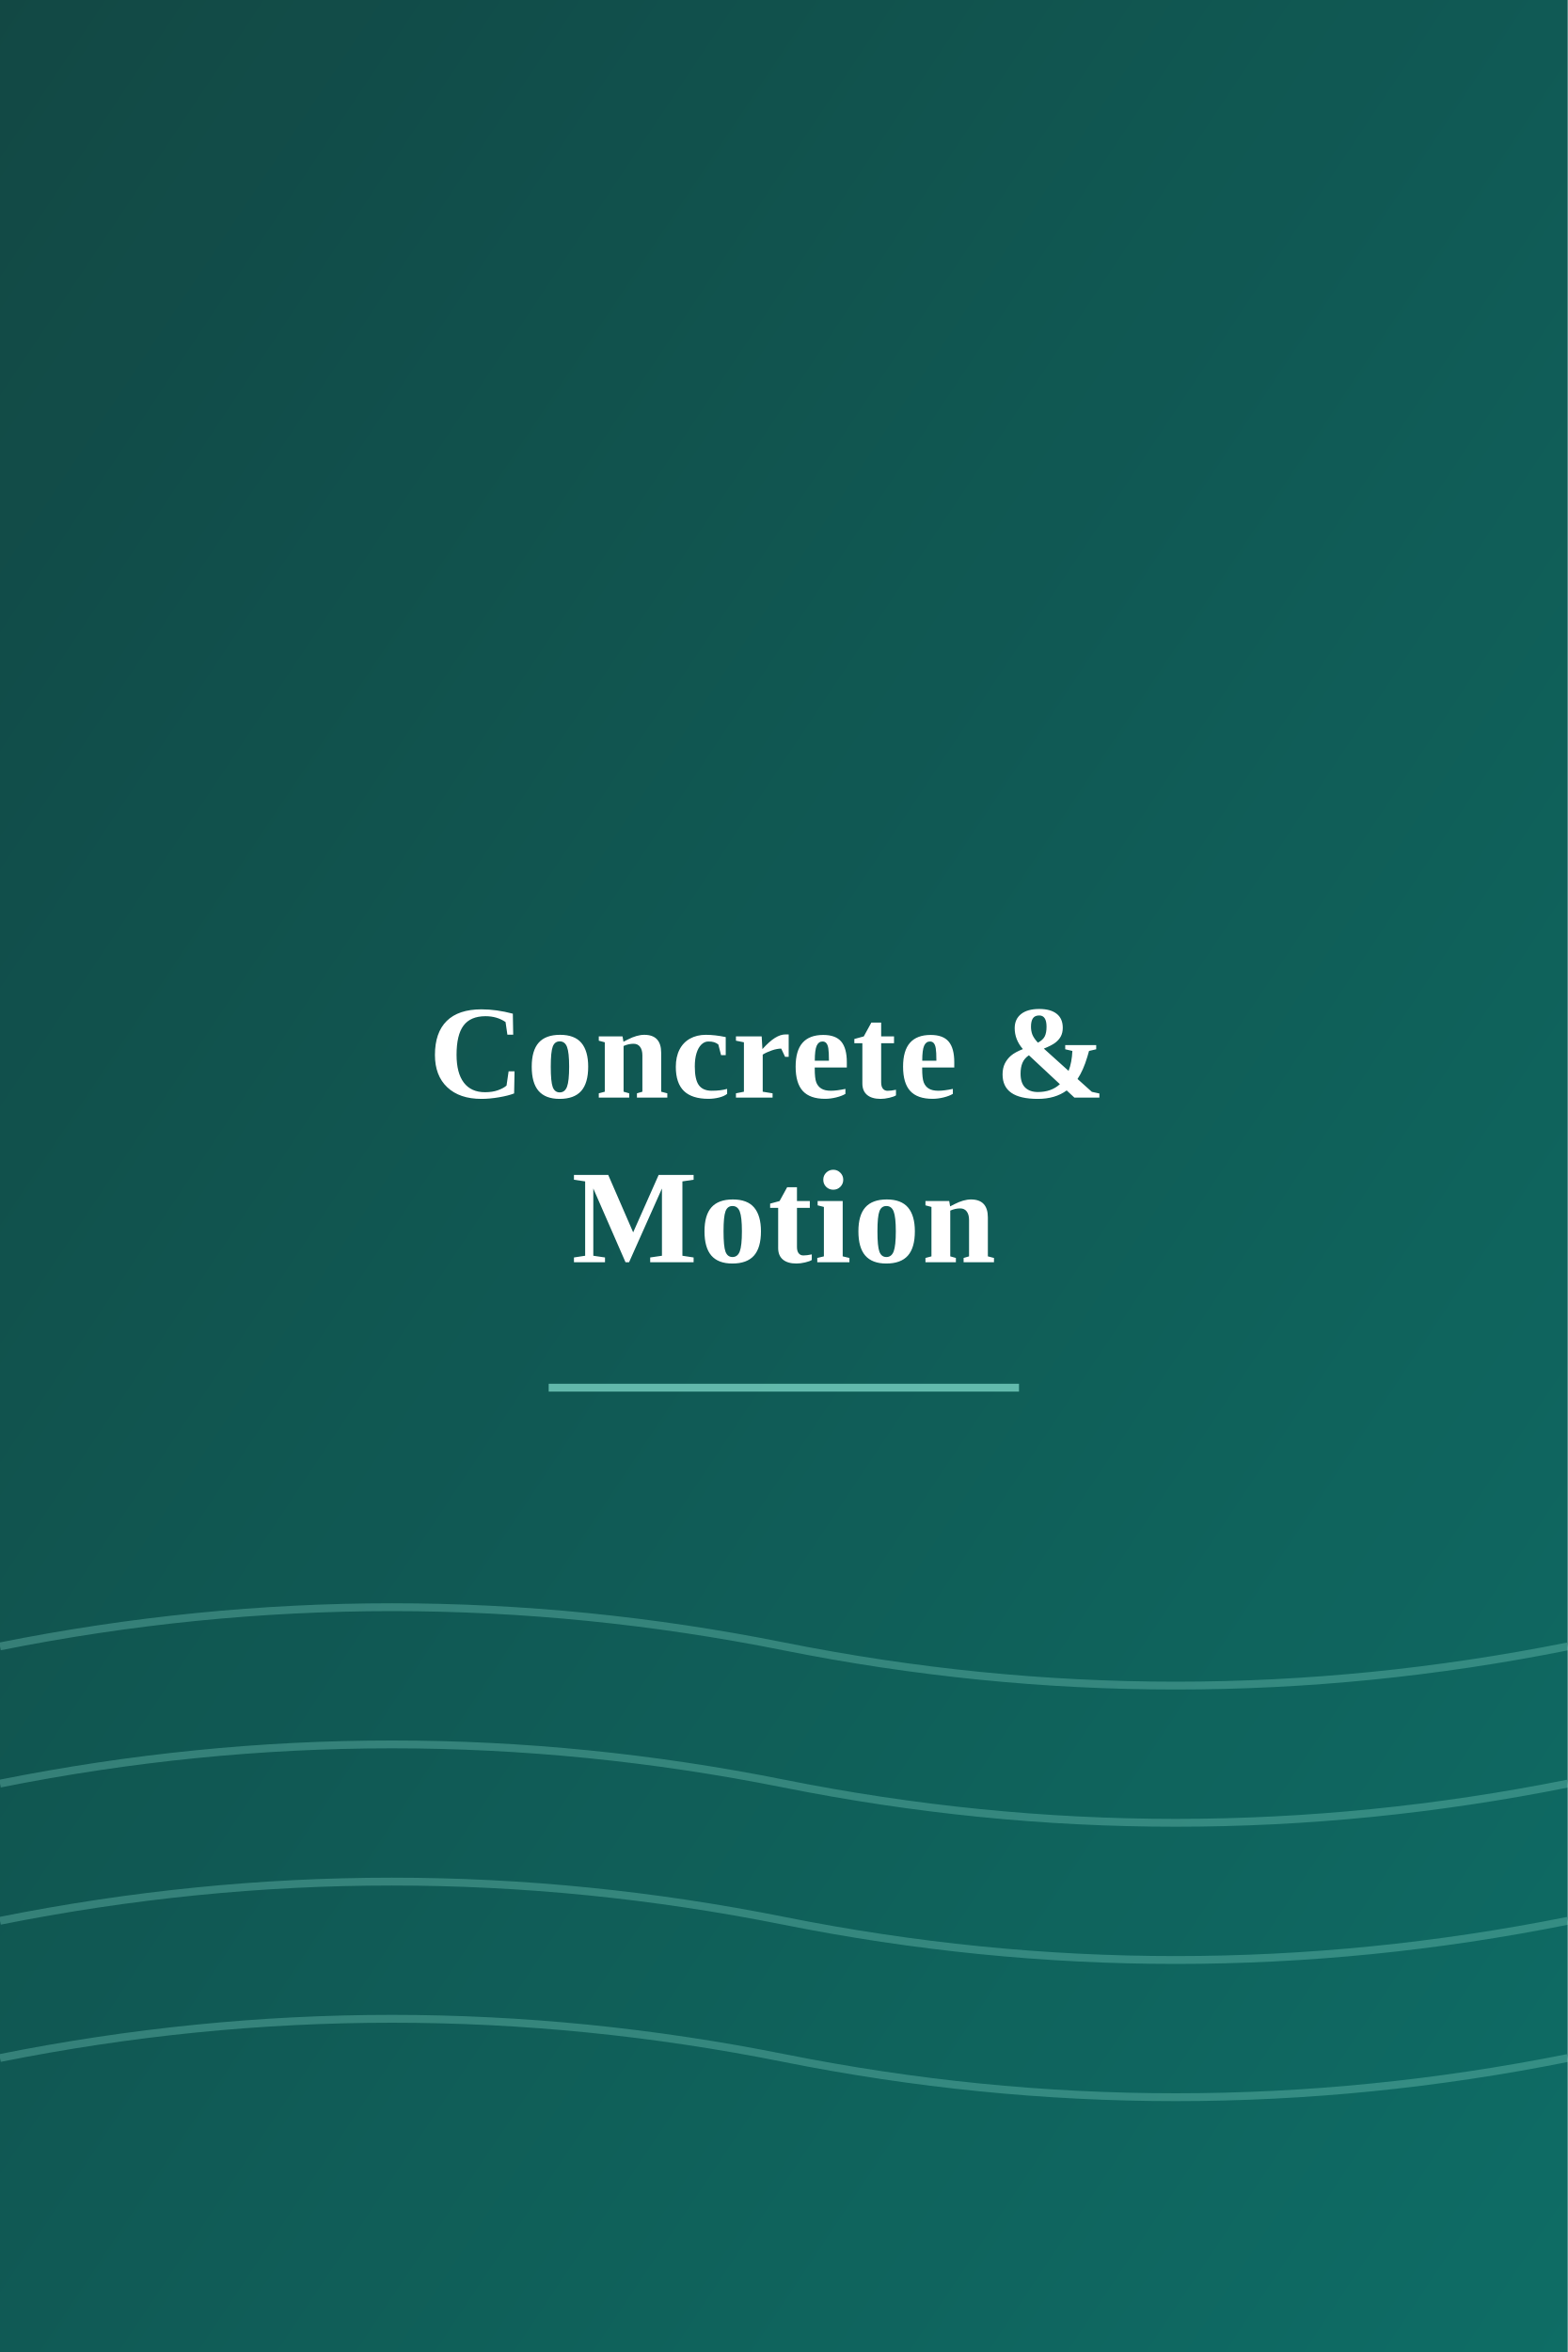
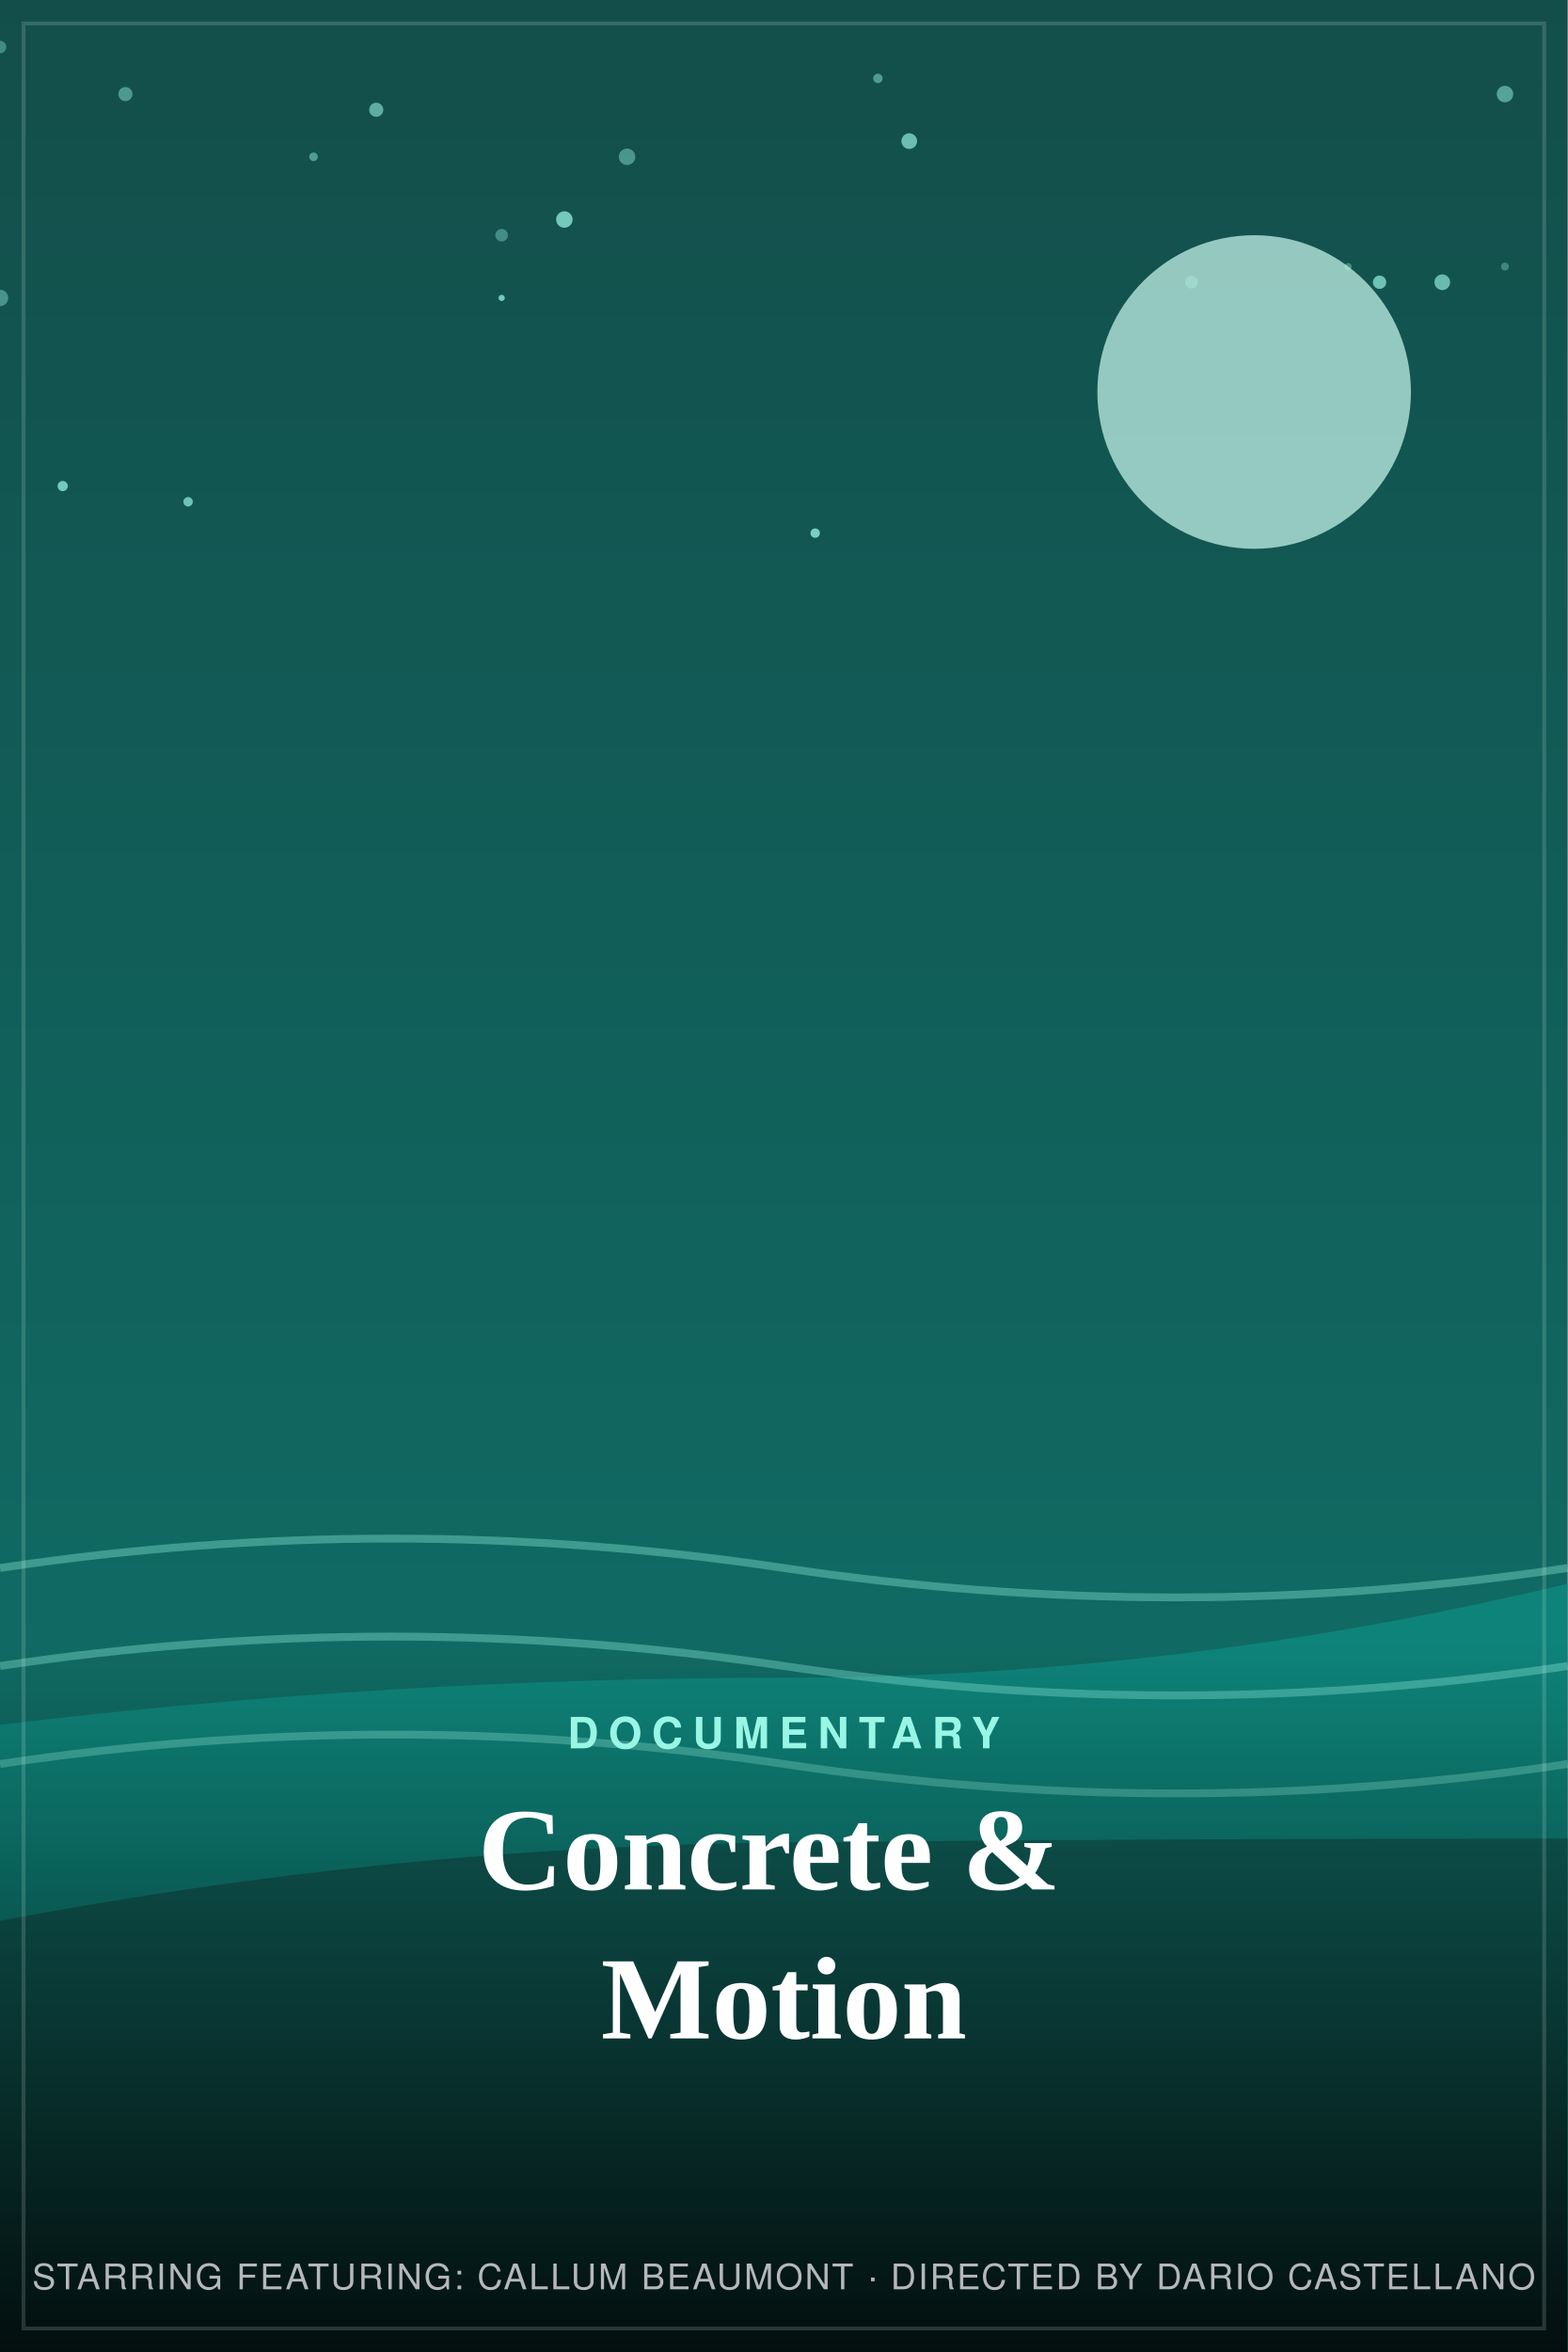
<svg xmlns="http://www.w3.org/2000/svg" viewBox="0 0 400 600">
  <defs>
-     <linearGradient id="bg" x1="0" y1="0" x2="1" y2="1">
+     <linearGradient id="sky-concrete-and-motion" x1="0" y1="0" x2="0" y2="1">
      <stop offset="0%" stop-color="#134e4a" />
      <stop offset="100%" stop-color="#0f766e" />
    </linearGradient>
+     <linearGradient id="scrim-concrete-and-motion" x1="0" y1="0" x2="0" y2="1">
+       <stop offset="0%" stop-color="#000" stop-opacity="0" />
+       <stop offset="100%" stop-color="#000" stop-opacity="0.85" />
+     </linearGradient>
  </defs>
-   <rect width="400" height="600" fill="url(#bg)" />
-   <path d="M 0 420 Q 100 400 200 420 T 400 420" stroke="#99f6e4" stroke-width="2" fill="none" opacity="0.3" />
-   <path d="M 0 455 Q 100 435 200 455 T 400 455" stroke="#99f6e4" stroke-width="2" fill="none" opacity="0.3" />
-   <path d="M 0 490 Q 100 470 200 490 T 400 490" stroke="#99f6e4" stroke-width="2" fill="none" opacity="0.3" />
-   <path d="M 0 525 Q 100 505 200 525 T 400 525" stroke="#99f6e4" stroke-width="2" fill="none" opacity="0.3" />
-   <rect x="0" y="0" width="400" height="600" fill="#000" opacity="0.08" />
-   <text x="200" y="280" font-family="Georgia, 'Times New Roman', serif" font-size="34" font-weight="700" fill="#fff" text-anchor="middle" style="letter-spacing:0.5px">
+   <rect width="400" height="600" fill="url(#sky-concrete-and-motion)" />
+   <circle cx="80" cy="40" r="1.1" fill="#99f6e4" opacity="0.46" />
+   <circle cx="224" cy="20" r="1.2" fill="#99f6e4" opacity="0.46" />
+   <circle cx="0" cy="12" r="1.6" fill="#99f6e4" opacity="0.36" />
+   <circle cx="304" cy="72" r="1.6" fill="#99f6e4" opacity="0.32" />
+   <circle cx="48" cy="128" r="1.2" fill="#99f6e4" opacity="0.68" />
+   <circle cx="96" cy="28" r="1.8" fill="#99f6e4" opacity="0.56" />
+   <circle cx="128" cy="60" r="1.6" fill="#99f6e4" opacity="0.36" />
+   <circle cx="232" cy="36" r="2" fill="#99f6e4" opacity="0.66" />
+   <circle cx="368" cy="72" r="2" fill="#99f6e4" opacity="0.64" />
+   <circle cx="32" cy="24" r="1.8" fill="#99f6e4" opacity="0.44" />
+   <circle cx="160" cy="40" r="2.1" fill="#99f6e4" opacity="0.42" />
+   <circle cx="144" cy="56" r="2.1" fill="#99f6e4" opacity="0.72" />
+   <circle cx="208" cy="136" r="1.2" fill="#99f6e4" opacity="0.76" />
+   <circle cx="0" cy="76" r="2.1" fill="#99f6e4" opacity="0.4" />
+   <circle cx="384" cy="24" r="2.1" fill="#99f6e4" opacity="0.5" />
+   <circle cx="344" cy="68" r="0.9" fill="#99f6e4" opacity="0.34" />
+   <circle cx="352" cy="72" r="1.7" fill="#99f6e4" opacity="0.68" />
+   <circle cx="384" cy="68" r="1" fill="#99f6e4" opacity="0.32" />
+   <circle cx="128" cy="76" r="0.8" fill="#99f6e4" opacity="0.72" />
+   <circle cx="16" cy="124" r="1.3" fill="#99f6e4" opacity="0.72" />
+   <circle cx="320" cy="100" r="40" fill="#ccfbf1" opacity="0.7" />
+   <path d="M 0 600 L 0 440 Q 100 428 200 428 T 400 404 L 400 600 Z" fill="#0d9488" opacity="0.6" />
+   <path d="M 0 600 L 0 490 Q 100 471 200 470 T 400 469 L 400 600 Z" fill="#115e59" opacity="0.9" />
+   <path d="M 0 400 Q 100 385 200 400 T 400 400" stroke="#99f6e4" stroke-width="2" fill="none" opacity="0.35" />
+   <path d="M 0 425 Q 100 410 200 425 T 400 425" stroke="#99f6e4" stroke-width="2" fill="none" opacity="0.35" />
+   <path d="M 0 450 Q 100 435 200 450 T 400 450" stroke="#99f6e4" stroke-width="2" fill="none" opacity="0.35" />
+   <rect x="0" y="420" width="400" height="180" fill="url(#scrim-concrete-and-motion)" />
+   <text x="200" y="446" font-family="Helvetica, Arial, sans-serif" font-size="11" font-weight="700" letter-spacing="2.5" fill="#99f6e4" text-anchor="middle">DOCUMENTARY</text>
+   <text x="200" y="482" font-family="Georgia, 'Times New Roman', serif" font-size="30" font-weight="700" fill="#fff" text-anchor="middle">
    <tspan x="200" dy="0">Concrete &amp;</tspan>
-     <tspan x="200" dy="42">Motion</tspan>
+     <tspan x="200" dy="38">Motion</tspan>
  </text>
-   <line x1="140" y1="354" x2="260" y2="354" stroke="#99f6e4" stroke-width="2" opacity="0.6" />
+   <text x="200" y="584" font-family="Helvetica, Arial, sans-serif" font-size="9" letter-spacing="0.5" fill="#d4d4d8" text-anchor="middle" opacity="0.85">STARRING FEATURING: CALLUM BEAUMONT · DIRECTED BY DARIO CASTELLANO</text>
+   <rect x="6" y="6" width="388" height="588" fill="none" stroke="#fff" stroke-width="1" opacity="0.15" />
</svg>
